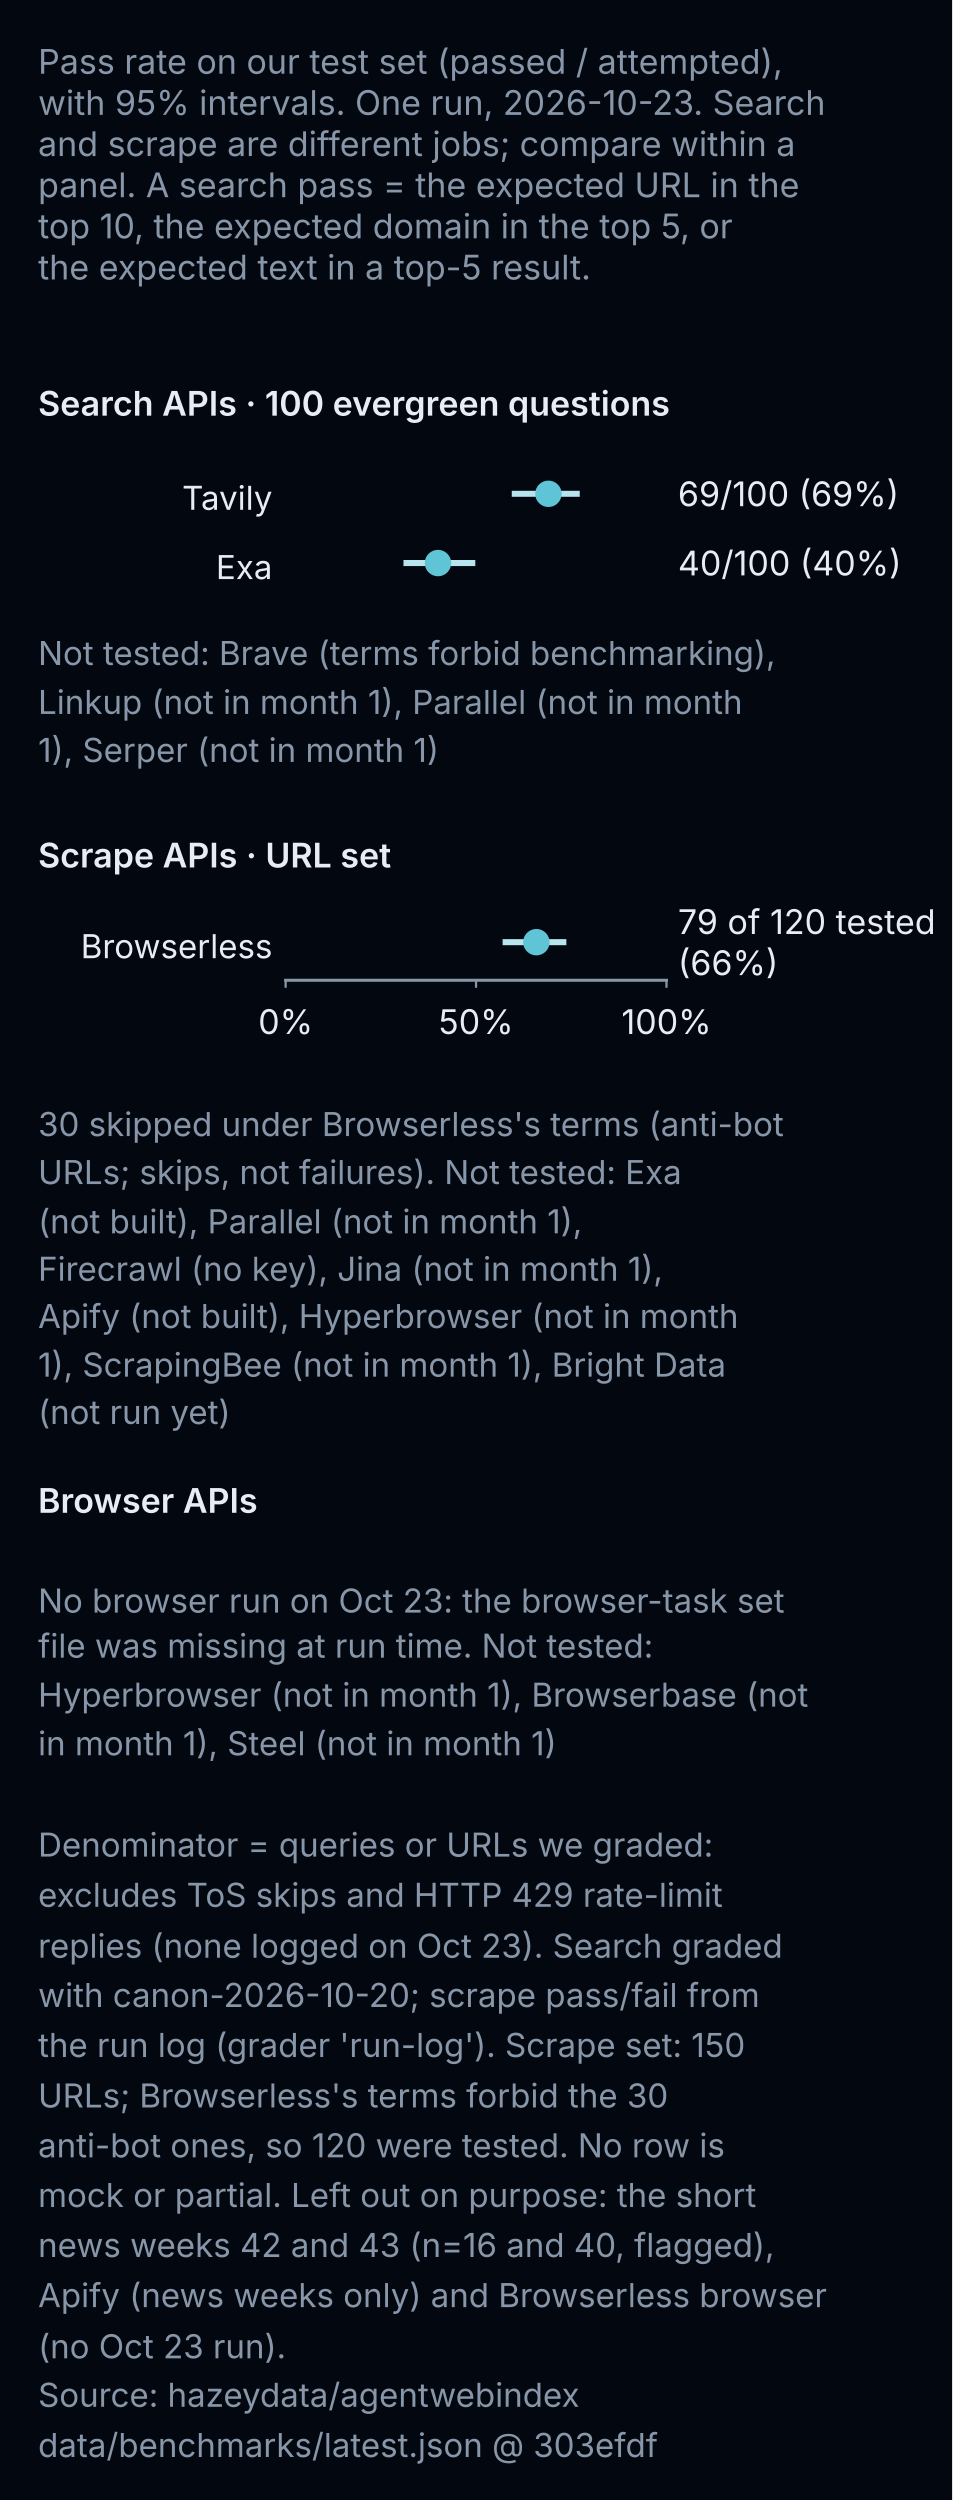
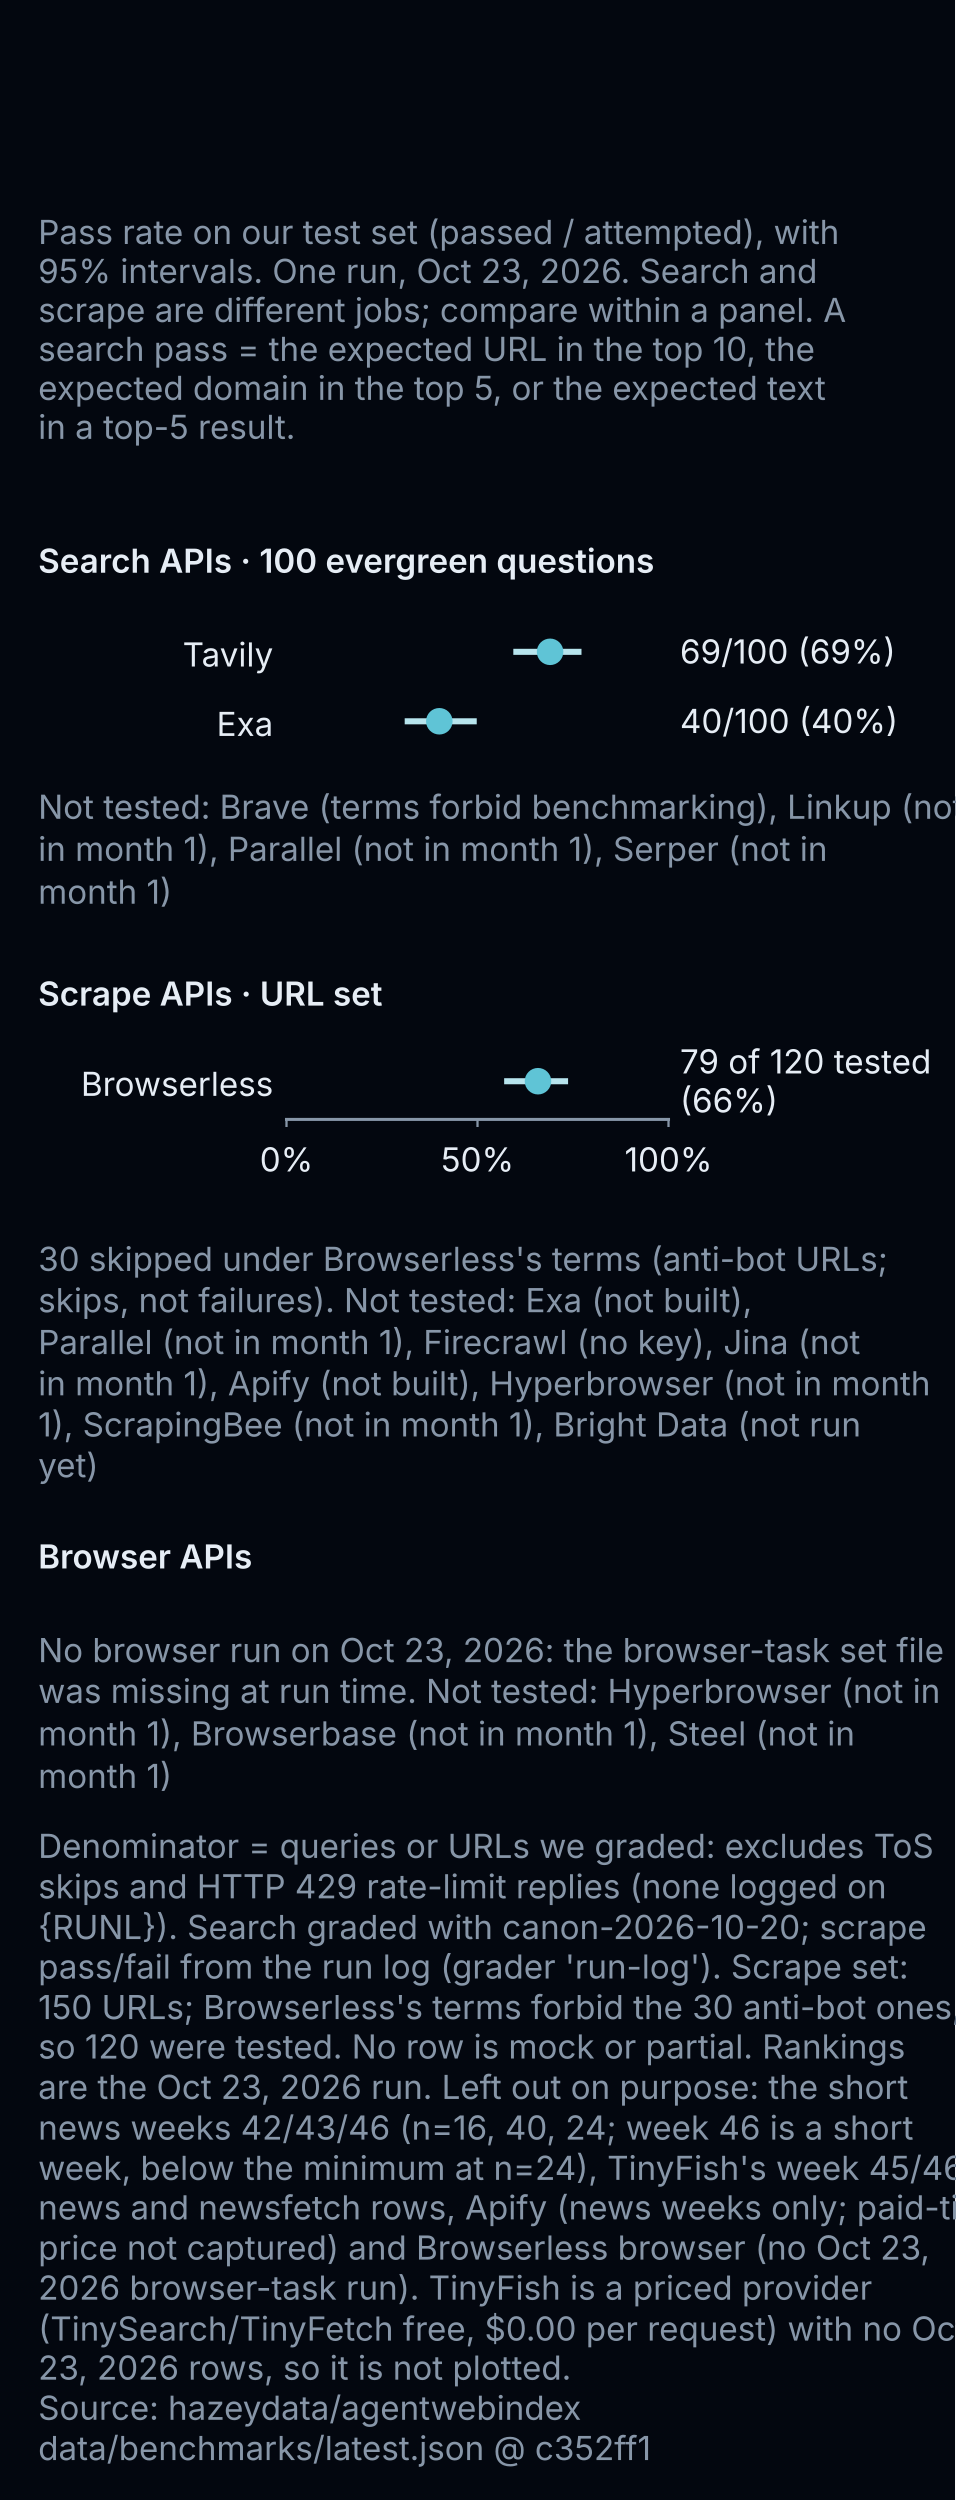
- <svg xmlns="http://www.w3.org/2000/svg" xmlns:xlink="http://www.w3.org/1999/xlink" role="img" aria-label="Tavily passed 69% of our 100 evergreen checks, Exa 40%; Browserless passed 66% of 120 scrape checks" width="252pt" height="661.68pt" viewBox="0 0 252 661.68" version="1.1">
+ <svg xmlns="http://www.w3.org/2000/svg" xmlns:xlink="http://www.w3.org/1999/xlink" role="img" aria-label="Tavily passed 69% of our 100 evergreen checks, Exa 40%; Browserless passed 66% of 120 scrape checks" width="252pt" height="659.678pt" viewBox="0 0 252 659.678" version="1.1">
  <defs>
    <style type="text/css">*{stroke-linejoin: round; stroke-linecap: butt}</style>
  </defs>
  <g id="figure_1">
    <g id="patch_1">
-       <path d="M 0 661.68  L 252 661.68  L 252 0  L 0 0  z " style="fill: #03070f" />
+       <path d="M 0 659.678  L 252 659.678  L 252 0  L 0 0  z " style="fill: #03070f" />
    </g>
    <g id="axes_1">
      <g id="patch_2">
-         <path d="M 75.6 160.02  L 176.4 160.02  L 176.4 119.7  L 75.6 119.7  z " style="fill: #03070f" />
+         <path d="M 75.6 201.319  L 176.4 201.319  L 176.4 160.999  L 75.6 160.999  z " style="fill: #03070f" />
      </g>
      <g id="matplotlib.axis_1">
        <g id="xtick_1">
          <g id="line2d_1" />
        </g>
        <g id="xtick_2">
          <g id="line2d_2" />
        </g>
        <g id="xtick_3">
          <g id="line2d_3" />
        </g>
      </g>
      <g id="matplotlib.axis_2">
        <g id="ytick_1">
          <g id="line2d_4" />
          <g id="text_1">
-             <text style="font-size: 8.75px; font-family: 'Inter', sans-serif; text-anchor: end; fill: #e6edf5" x="72.1" y="153.262" transform="rotate(-0 72.1 153.2619)">Exa</text>
+             <text style="font-size: 8.75px; font-family: 'Inter', sans-serif; text-anchor: end; fill: #e6edf5" x="72.1" y="194.197" transform="rotate(-0 72.1 194.1974)">Exa</text>
          </g>
        </g>
        <g id="ytick_2">
          <g id="line2d_5" />
          <g id="text_2">
-             <text style="font-size: 8.75px; font-family: 'Inter', sans-serif; text-anchor: end; fill: #e6edf5" x="72.1" y="134.935" transform="rotate(-0 72.1 134.9346)">Tavily</text>
+             <text style="font-size: 8.75px; font-family: 'Inter', sans-serif; text-anchor: end; fill: #e6edf5" x="72.1" y="175.87" transform="rotate(-0 72.1 175.8701)">Tavily</text>
          </g>
        </g>
      </g>
      <g id="wilson-ci">
-         <path d="M 135.449 130.696  L 153.438 130.696  " clip-path="url(#p9ab217dfff)" style="fill: none; stroke: #b7e4ed; stroke-width: 1.6" />
+         <path d="M 135.449 171.995  L 153.438 171.995  " clip-path="url(#p6a560f45d7)" style="fill: none; stroke: #b7e4ed; stroke-width: 1.6" />
      </g>
      <g id="wilson-ci">
-         <path d="M 106.787 149.024  L 125.798 149.024  " clip-path="url(#p9ab217dfff)" style="fill: none; stroke: #b7e4ed; stroke-width: 1.6" />
+         <path d="M 106.787 190.322  L 125.798 190.322  " clip-path="url(#p6a560f45d7)" style="fill: none; stroke: #b7e4ed; stroke-width: 1.6" />
      </g>
      <g id="line2d_6">
        <defs>
-           <path id="m1434c6d8cf" d="M 0 3  C 0.796 3 1.559 2.684 2.121 2.121  C 2.684 1.559 3 0.796 3 0  C 3 -0.796 2.684 -1.559 2.121 -2.121  C 1.559 -2.684 0.796 -3 0 -3  C -0.796 -3 -1.559 -2.684 -2.121 -2.121  C -2.684 -1.559 -3 -0.796 -3 0  C -3 0.796 -2.684 1.559 -2.121 2.121  C -1.559 2.684 -0.796 3 0 3  z " style="stroke: #5fc4d6" />
+           <path id="m3ac81e0e26" d="M 0 3  C 0.796 3 1.559 2.684 2.121 2.121  C 2.684 1.559 3 0.796 3 0  C 3 -0.796 2.684 -1.559 2.121 -2.121  C 1.559 -2.684 0.796 -3 0 -3  C -0.796 -3 -1.559 -2.684 -2.121 -2.121  C -2.684 -1.559 -3 -0.796 -3 0  C -3 0.796 -2.684 1.559 -2.121 2.121  C -1.559 2.684 -0.796 3 0 3  z " style="stroke: #5fc4d6" />
        </defs>
-         <g clip-path="url(#p9ab217dfff)">
-           <use xlink:href="#m1434c6d8cf" x="145.152" y="130.696" style="fill: #5fc4d6; stroke: #5fc4d6" />
+         <g clip-path="url(#p6a560f45d7)">
+           <use xlink:href="#m3ac81e0e26" x="145.152" y="171.995" style="fill: #5fc4d6; stroke: #5fc4d6" />
        </g>
      </g>
      <g id="text_3">
-         <text style="font-size: 9px; font-family: 'Inter', sans-serif; text-anchor: start; fill: #e6edf5" x="179.424" y="133.97" transform="rotate(-0 179.424 133.9703)">69/100 (69%)</text>
+         <text style="font-size: 8.75px; font-family: 'Inter', sans-serif; text-anchor: start; fill: #e6edf5" x="179.424" y="175.087" transform="rotate(-0 179.424 175.0872)">69/100 (69%)</text>
      </g>
      <g id="line2d_7">
-         <g clip-path="url(#p9ab217dfff)">
-           <use xlink:href="#m1434c6d8cf" x="115.92" y="149.024" style="fill: #5fc4d6; stroke: #5fc4d6" />
+         <g clip-path="url(#p6a560f45d7)">
+           <use xlink:href="#m3ac81e0e26" x="115.92" y="190.322" style="fill: #5fc4d6; stroke: #5fc4d6" />
        </g>
      </g>
      <g id="text_4">
-         <text style="font-size: 9px; font-family: 'Inter', sans-serif; text-anchor: start; fill: #e6edf5" x="179.424" y="152.298" transform="rotate(-0 179.424 152.2976)">40/100 (40%)</text>
+         <text style="font-size: 8.75px; font-family: 'Inter', sans-serif; text-anchor: start; fill: #e6edf5" x="179.424" y="193.414" transform="rotate(-0 179.424 193.4144)">40/100 (40%)</text>
      </g>
    </g>
    <g id="axes_2">
      <g id="patch_3">
-         <path d="M 75.6 259.447  L 176.4 259.447  L 176.4 239.287  L 75.6 239.287  z " style="fill: #03070f" />
+         <path d="M 75.6 295.38  L 176.4 295.38  L 176.4 275.22  L 75.6 275.22  z " style="fill: #03070f" />
      </g>
      <g id="matplotlib.axis_3">
        <g id="xtick_4">
          <g id="line2d_8">
            <defs>
-               <path id="m62b18552db" d="M 0 0  L 0 2  " style="stroke: #8796a8; stroke-width: 0.6" />
+               <path id="mcf2f22b65f" d="M 0 0  L 0 2  " style="stroke: #8796a8; stroke-width: 0.6" />
            </defs>
            <g>
-               <use xlink:href="#m62b18552db" x="75.6" y="259.447" style="fill: #8796a8; stroke: #8796a8; stroke-width: 0.6" />
+               <use xlink:href="#mcf2f22b65f" x="75.6" y="295.38" style="fill: #8796a8; stroke: #8796a8; stroke-width: 0.6" />
            </g>
          </g>
          <g id="text_5">
-             <text style="font-size: 9px; font-family: 'Inter', sans-serif; text-anchor: middle; fill: #e6edf5" x="75.6" y="273.666" transform="rotate(-0 75.6 273.6662)">0%</text>
+             <text style="font-size: 8.75px; font-family: 'Inter', sans-serif; text-anchor: middle; fill: #e6edf5" x="75.6" y="309.114" transform="rotate(-0 75.6 309.1144)">0%</text>
          </g>
        </g>
        <g id="xtick_5">
          <g id="line2d_9">
            <g>
-               <use xlink:href="#m62b18552db" x="126" y="259.447" style="fill: #8796a8; stroke: #8796a8; stroke-width: 0.6" />
+               <use xlink:href="#mcf2f22b65f" x="126" y="295.38" style="fill: #8796a8; stroke: #8796a8; stroke-width: 0.6" />
            </g>
          </g>
          <g id="text_6">
-             <text style="font-size: 9px; font-family: 'Inter', sans-serif; text-anchor: middle; fill: #e6edf5" x="126" y="273.666" transform="rotate(-0 126 273.6662)">50%</text>
+             <text style="font-size: 8.75px; font-family: 'Inter', sans-serif; text-anchor: middle; fill: #e6edf5" x="126" y="309.114" transform="rotate(-0 126 309.1144)">50%</text>
          </g>
        </g>
        <g id="xtick_6">
          <g id="line2d_10">
            <g>
-               <use xlink:href="#m62b18552db" x="176.4" y="259.447" style="fill: #8796a8; stroke: #8796a8; stroke-width: 0.6" />
+               <use xlink:href="#mcf2f22b65f" x="176.4" y="295.38" style="fill: #8796a8; stroke: #8796a8; stroke-width: 0.6" />
            </g>
          </g>
          <g id="text_7">
-             <text style="font-size: 9px; font-family: 'Inter', sans-serif; text-anchor: middle; fill: #e6edf5" x="176.4" y="273.666" transform="rotate(-0 176.4 273.6662)">100%</text>
+             <text style="font-size: 8.75px; font-family: 'Inter', sans-serif; text-anchor: middle; fill: #e6edf5" x="176.4" y="309.114" transform="rotate(-0 176.4 309.1144)">100%</text>
          </g>
        </g>
      </g>
      <g id="matplotlib.axis_4">
        <g id="ytick_3">
          <g id="line2d_11" />
          <g id="text_8">
-             <text style="font-size: 8.75px; font-family: 'Inter', sans-serif; text-anchor: end; fill: #e6edf5" x="72.1" y="253.606" transform="rotate(-0 72.1 253.6058)">Browserless</text>
+             <text style="font-size: 8.75px; font-family: 'Inter', sans-serif; text-anchor: end; fill: #e6edf5" x="72.1" y="289.175" transform="rotate(-0 72.1 289.175)">Browserless</text>
          </g>
        </g>
      </g>
      <g id="wilson-ci">
-         <path d="M 133.03 249.368  L 149.899 249.368  " clip-path="url(#p6739feefde)" style="fill: none; stroke: #b7e4ed; stroke-width: 1.6" />
+         <path d="M 133.03 285.3  L 149.899 285.3  " clip-path="url(#pf785058ae6)" style="fill: none; stroke: #b7e4ed; stroke-width: 1.6" />
      </g>
      <g id="patch_4">
-         <path d="M 75.6 259.447  L 176.4 259.447  " style="fill: none; stroke: #8796a8; stroke-width: 0.8; stroke-linejoin: miter; stroke-linecap: square" />
+         <path d="M 75.6 295.38  L 176.4 295.38  " style="fill: none; stroke: #8796a8; stroke-width: 0.8; stroke-linejoin: miter; stroke-linecap: square" />
      </g>
      <g id="line2d_12">
-         <g clip-path="url(#p6739feefde)">
-           <use xlink:href="#m1434c6d8cf" x="141.96" y="249.368" style="fill: #5fc4d6; stroke: #5fc4d6" />
+         <g clip-path="url(#pf785058ae6)">
+           <use xlink:href="#m3ac81e0e26" x="141.96" y="285.3" style="fill: #5fc4d6; stroke: #5fc4d6" />
        </g>
      </g>
      <g id="text_9">
-         <text style="font-size: 9px; font-family: 'Inter', sans-serif; fill: #e6edf5" transform="translate(179.424 247.1966)">79 of 120 tested</text>
-         <text style="font-size: 9px; font-family: 'Inter', sans-serif; fill: #e6edf5" transform="translate(179.424 258.0863)">(66%)</text>
+         <text style="font-size: 8.75px; font-family: 'Inter', sans-serif; fill: #e6edf5" transform="translate(179.424 283.2497)">79 of 120 tested</text>
+         <text style="font-size: 8.75px; font-family: 'Inter', sans-serif; fill: #e6edf5" transform="translate(179.424 293.5344)">(66%)</text>
      </g>
    </g>
-     <g id="text_10">
-       <text style="font-size: 9px; font-family: 'Inter', sans-serif; fill: #8796a8" transform="translate(10.08 19.51875)">Pass rate on our test set (passed / attempted),</text>
-       <text style="font-size: 9px; font-family: 'Inter', sans-serif; fill: #8796a8" transform="translate(10.08 30.4084)">with 95% intervals. One run, 2026-10-23. Search</text>
-       <text style="font-size: 9px; font-family: 'Inter', sans-serif; fill: #8796a8" transform="translate(10.08 41.29805)">and scrape are different jobs; compare within a</text>
-       <text style="font-size: 9px; font-family: 'Inter', sans-serif; fill: #8796a8" transform="translate(10.08 52.18769)">panel. A search pass = the expected URL in the</text>
-       <text style="font-size: 9px; font-family: 'Inter', sans-serif; fill: #8796a8" transform="translate(10.08 63.07734)">top 10, the expected domain in the top 5, or</text>
-       <text style="font-size: 9px; font-family: 'Inter', sans-serif; fill: #8796a8" transform="translate(10.08 73.96699)">the expected text in a top-5 result.</text>
-     </g>
    <g id="text_11">
-       <text style="font-weight: 600; font-size: 9px; font-family: 'Inter', sans-serif; text-anchor: start; fill: #e6edf5" x="10.08" y="110.014" transform="rotate(-0 10.08 110.0139)">Search APIs · 100 evergreen questions</text>
+       <text style="font-size: 8.75px; font-family: 'Inter', sans-serif; fill: #8796a8" transform="translate(10.08 64.38313)">Pass rate on our test set (passed / attempted), with</text>
+       <text style="font-size: 8.75px; font-family: 'Inter', sans-serif; fill: #8796a8" transform="translate(10.08 74.66779)">95% intervals. One run, Oct 23, 2026. Search and</text>
+       <text style="font-size: 8.75px; font-family: 'Inter', sans-serif; fill: #8796a8" transform="translate(10.08 84.95246)">scrape are different jobs; compare within a panel. A</text>
+       <text style="font-size: 8.75px; font-family: 'Inter', sans-serif; fill: #8796a8" transform="translate(10.08 95.23713)">search pass = the expected URL in the top 10, the</text>
+       <text style="font-size: 8.75px; font-family: 'Inter', sans-serif; fill: #8796a8" transform="translate(10.08 105.5218)">expected domain in the top 5, or the expected text</text>
+       <text style="font-size: 8.75px; font-family: 'Inter', sans-serif; fill: #8796a8" transform="translate(10.08 115.8065)">in a top-5 result.</text>
    </g>
    <g id="text_12">
-       <text style="font-size: 8.75px; font-family: 'Inter', sans-serif; fill: #8796a8" transform="translate(10.08 176.0059)">Not tested: Brave (terms forbid benchmarking),</text>
-       <text style="font-size: 8.75px; font-family: 'Inter', sans-serif; fill: #8796a8" transform="translate(10.08 188.9627)">Linkup (not in month 1), Parallel (not in month</text>
-       <text style="font-size: 8.75px; font-family: 'Inter', sans-serif; fill: #8796a8" transform="translate(10.08 201.6673)">1), Serper (not in month 1)</text>
+       <text style="font-weight: 600; font-size: 8.75px; font-family: 'Inter', sans-serif; text-anchor: start; fill: #e6edf5" x="10.08" y="151.131" transform="rotate(-0 10.08 151.1308)">Search APIs · 100 evergreen questions</text>
    </g>
    <g id="text_13">
-       <text style="font-weight: 600; font-size: 9px; font-family: 'Inter', sans-serif; text-anchor: start; fill: #e6edf5" x="10.08" y="229.601" transform="rotate(-0 10.08 229.6014)">Scrape APIs · URL set</text>
+       <text style="font-size: 8.75px; font-family: 'Inter', sans-serif; fill: #8796a8" transform="translate(10.08 216.0495)">Not tested: Brave (terms forbid benchmarking), Linkup (not</text>
+       <text style="font-size: 8.75px; font-family: 'Inter', sans-serif; fill: #8796a8" transform="translate(10.08 227.1554)">in month 1), Parallel (not in month 1), Serper (not in</text>
+       <text style="font-size: 8.75px; font-family: 'Inter', sans-serif; fill: #8796a8" transform="translate(10.08 238.4716)">month 1)</text>
    </g>
    <g id="text_14">
-       <text style="font-size: 8.75px; font-family: 'Inter', sans-serif; fill: #8796a8" transform="translate(10.08 300.6847)">30 skipped under Browserless's terms (anti-bot</text>
-       <text style="font-size: 8.75px; font-family: 'Inter', sans-serif; fill: #8796a8" transform="translate(10.08 313.3892)">URLs; skips, not failures). Not tested: Exa</text>
-       <text style="font-size: 8.75px; font-family: 'Inter', sans-serif; fill: #8796a8" transform="translate(10.08 326.4206)">(not built), Parallel (not in month 1),</text>
-       <text style="font-size: 8.75px; font-family: 'Inter', sans-serif; fill: #8796a8" transform="translate(10.08 338.9823)">Firecrawl (no key), Jina (not in month 1),</text>
-       <text style="font-size: 8.75px; font-family: 'Inter', sans-serif; fill: #8796a8" transform="translate(10.08 351.4859)">Apify (not built), Hyperbrowser (not in month</text>
-       <text style="font-size: 8.75px; font-family: 'Inter', sans-serif; fill: #8796a8" transform="translate(10.08 364.3573)">1), ScrapingBee (not in month 1), Bright Data</text>
-       <text style="font-size: 8.75px; font-family: 'Inter', sans-serif; fill: #8796a8" transform="translate(10.08 376.8951)">(not run yet)</text>
+       <text style="font-weight: 600; font-size: 8.75px; font-family: 'Inter', sans-serif; text-anchor: start; fill: #e6edf5" x="10.08" y="265.352" transform="rotate(-0 10.08 265.352)">Scrape APIs · URL set</text>
    </g>
    <g id="text_15">
-       <text style="font-weight: 600; font-size: 9px; font-family: 'Inter', sans-serif; text-anchor: start; fill: #e6edf5" x="10.08" y="400.399" transform="rotate(-0 10.08 400.3989)">Browser APIs</text>
+       <text style="font-size: 8.75px; font-family: 'Inter', sans-serif; fill: #8796a8" transform="translate(10.08 335.3547)">30 skipped under Browserless's terms (anti-bot URLs;</text>
+       <text style="font-size: 8.75px; font-family: 'Inter', sans-serif; fill: #8796a8" transform="translate(10.08 346.2444)">skips, not failures). Not tested: Exa (not built),</text>
+       <text style="font-size: 8.75px; font-family: 'Inter', sans-serif; fill: #8796a8" transform="translate(10.08 357.2916)">Parallel (not in month 1), Firecrawl (no key), Jina (not</text>
+       <text style="font-size: 8.75px; font-family: 'Inter', sans-serif; fill: #8796a8" transform="translate(10.08 368.1813)">in month 1), Apify (not built), Hyperbrowser (not in month</text>
+       <text style="font-size: 8.75px; font-family: 'Inter', sans-serif; fill: #8796a8" transform="translate(10.08 379.0416)">1), ScrapingBee (not in month 1), Bright Data (not run</text>
+       <text style="font-size: 8.75px; font-family: 'Inter', sans-serif; fill: #8796a8" transform="translate(10.08 389.7883)">yet)</text>
    </g>
    <g id="text_16">
-       <text style="font-size: 8.75px; font-family: 'Inter', sans-serif; fill: #8796a8" transform="translate(10.08 426.8078)">No browser run on Oct 23: the browser-task set</text>
-       <text style="font-size: 8.75px; font-family: 'Inter', sans-serif; fill: #8796a8" transform="translate(10.08 438.7304)">file was missing at run time. Not tested:</text>
-       <text style="font-size: 8.75px; font-family: 'Inter', sans-serif; fill: #8796a8" transform="translate(10.08 451.7152)">Hyperbrowser (not in month 1), Browserbase (not</text>
-       <text style="font-size: 8.75px; font-family: 'Inter', sans-serif; fill: #8796a8" transform="translate(10.08 464.5627)">in month 1), Steel (not in month 1)</text>
+       <text style="font-weight: 600; font-size: 8.75px; font-family: 'Inter', sans-serif; text-anchor: start; fill: #e6edf5" x="10.08" y="413.875" transform="rotate(-0 10.08 413.8745)">Browser APIs</text>
    </g>
    <g id="text_17">
-       <text style="font-size: 8.75px; font-family: 'Inter', sans-serif; fill: #8796a8" transform="translate(10.08 491.399)">Denominator = queries or URLs we graded:</text>
-       <text style="font-size: 8.75px; font-family: 'Inter', sans-serif; fill: #8796a8" transform="translate(10.08 504.6842)">excludes ToS skips and HTTP 429 rate-limit</text>
-       <text style="font-size: 8.75px; font-family: 'Inter', sans-serif; fill: #8796a8" transform="translate(10.08 518.1581)">replies (none logged on Oct 23). Search graded</text>
-       <text style="font-size: 8.75px; font-family: 'Inter', sans-serif; fill: #8796a8" transform="translate(10.08 531.1972)">with canon-2026-10-20; scrape pass/fail from</text>
-       <text style="font-size: 8.75px; font-family: 'Inter', sans-serif; fill: #8796a8" transform="translate(10.08 544.425)">the run log (grader 'run-log'). Scrape set: 150</text>
-       <text style="font-size: 8.75px; font-family: 'Inter', sans-serif; fill: #8796a8" transform="translate(10.08 557.7909)">URLs; Browserless's terms forbid the 30</text>
-       <text style="font-size: 8.75px; font-family: 'Inter', sans-serif; fill: #8796a8" transform="translate(10.08 570.9797)">anti-bot ones, so 120 were tested. No row is</text>
-       <text style="font-size: 8.75px; font-family: 'Inter', sans-serif; fill: #8796a8" transform="translate(10.08 584.133)">mock or partial. Left out on purpose: the short</text>
-       <text style="font-size: 8.75px; font-family: 'Inter', sans-serif; fill: #8796a8" transform="translate(10.08 597.3608)">news weeks 42 and 43 (n=16 and 40, flagged),</text>
-       <text style="font-size: 8.75px; font-family: 'Inter', sans-serif; fill: #8796a8" transform="translate(10.08 610.629)">Apify (news weeks only) and Browserless browser</text>
-       <text style="font-size: 8.75px; font-family: 'Inter', sans-serif; fill: #8796a8" transform="translate(10.08 624.1767)">(no Oct 23 run).</text>
-       <text style="font-size: 8.75px; font-family: 'Inter', sans-serif; fill: #8796a8" transform="translate(10.08 637.0176)">Source: hazeydata/agentwebindex</text>
-       <text style="font-size: 8.75px; font-family: 'Inter', sans-serif; fill: #8796a8" transform="translate(10.08 650.3028)">data/benchmarks/latest.json @ 303efdf</text>
+       <text style="font-size: 8.75px; font-family: 'Inter', sans-serif; fill: #8796a8" transform="translate(10.08 438.5863)">No browser run on Oct 23, 2026: the browser-task set file</text>
+       <text style="font-size: 8.75px; font-family: 'Inter', sans-serif; fill: #8796a8" transform="translate(10.08 449.3629)">was missing at run time. Not tested: Hyperbrowser (not in</text>
+       <text style="font-size: 8.75px; font-family: 'Inter', sans-serif; fill: #8796a8" transform="translate(10.08 460.5766)">month 1), Browserbase (not in month 1), Steel (not in</text>
+       <text style="font-size: 8.75px; font-family: 'Inter', sans-serif; fill: #8796a8" transform="translate(10.08 471.785)">month 1)</text>
+     </g>
+     <g id="text_18">
+       <text style="font-size: 8.75px; font-family: 'Inter', sans-serif; fill: #8796a8" transform="translate(10.08 490.2512)">Denominator = queries or URLs we graded: excludes ToS</text>
+       <text style="font-size: 8.75px; font-family: 'Inter', sans-serif; fill: #8796a8" transform="translate(10.08 500.9106)">skips and HTTP 429 rate-limit replies (none logged on</text>
+       <text style="font-size: 8.75px; font-family: 'Inter', sans-serif; fill: #8796a8" transform="translate(10.08 511.6585)">{RUNL}). Search graded with canon-2026-10-20; scrape</text>
+       <text style="font-size: 8.75px; font-family: 'Inter', sans-serif; fill: #8796a8" transform="translate(10.08 522.0849)">pass/fail from the run log (grader 'run-log'). Scrape set:</text>
+       <text style="font-size: 8.75px; font-family: 'Inter', sans-serif; fill: #8796a8" transform="translate(10.08 532.7776)">150 URLs; Browserless's terms forbid the 30 anti-bot ones,</text>
+       <text style="font-size: 8.75px; font-family: 'Inter', sans-serif; fill: #8796a8" transform="translate(10.08 543.187)">so 120 were tested. No row is mock or partial. Rankings</text>
+       <text style="font-size: 8.75px; font-family: 'Inter', sans-serif; fill: #8796a8" transform="translate(10.08 553.8513)">are the Oct 23, 2026 run. Left out on purpose: the short</text>
+       <text style="font-size: 8.75px; font-family: 'Inter', sans-serif; fill: #8796a8" transform="translate(10.08 564.5752)">news weeks 42/43/46 (n=16, 40, 24; week 46 is a short</text>
+       <text style="font-size: 8.75px; font-family: 'Inter', sans-serif; fill: #8796a8" transform="translate(10.08 575.2088)">week, below the minimum at n=24), TinyFish's week 45/46</text>
+       <text style="font-size: 8.75px; font-family: 'Inter', sans-serif; fill: #8796a8" transform="translate(10.08 585.6352)">news and newsfetch rows, Apify (news weeks only; paid-tier</text>
+       <text style="font-size: 8.75px; font-family: 'Inter', sans-serif; fill: #8796a8" transform="translate(10.08 596.236)">price not captured) and Browserless browser (no Oct 23,</text>
+       <text style="font-size: 8.75px; font-family: 'Inter', sans-serif; fill: #8796a8" transform="translate(10.08 606.8095)">2026 browser-task run). TinyFish is a priced provider</text>
+       <text style="font-size: 8.75px; font-family: 'Inter', sans-serif; fill: #8796a8" transform="translate(10.08 617.6138)">(TinySearch/TinyFetch free, $0.00 per request) with no Oct</text>
+       <text style="font-size: 8.75px; font-family: 'Inter', sans-serif; fill: #8796a8" transform="translate(10.08 627.9253)">23, 2026 rows, so it is not plotted.</text>
+       <text style="font-size: 8.75px; font-family: 'Inter', sans-serif; fill: #8796a8" transform="translate(10.08 638.5075)">Source: hazeydata/agentwebindex</text>
+       <text style="font-size: 8.75px; font-family: 'Inter', sans-serif; fill: #8796a8" transform="translate(10.08 649.1357)">data/benchmarks/latest.json @ c352ff1</text>
    </g>
  </g>
  <defs>
-     <clipPath id="p9ab217dfff">
-       <rect x="75.6" y="119.7" width="100.8" height="40.32" />
+     <clipPath id="p6a560f45d7">
+       <rect x="75.6" y="160.999" width="100.8" height="40.32" />
    </clipPath>
-     <clipPath id="p6739feefde">
-       <rect x="75.6" y="239.287" width="100.8" height="20.16" />
+     <clipPath id="pf785058ae6">
+       <rect x="75.6" y="275.22" width="100.8" height="20.16" />
    </clipPath>
  </defs>
</svg>
